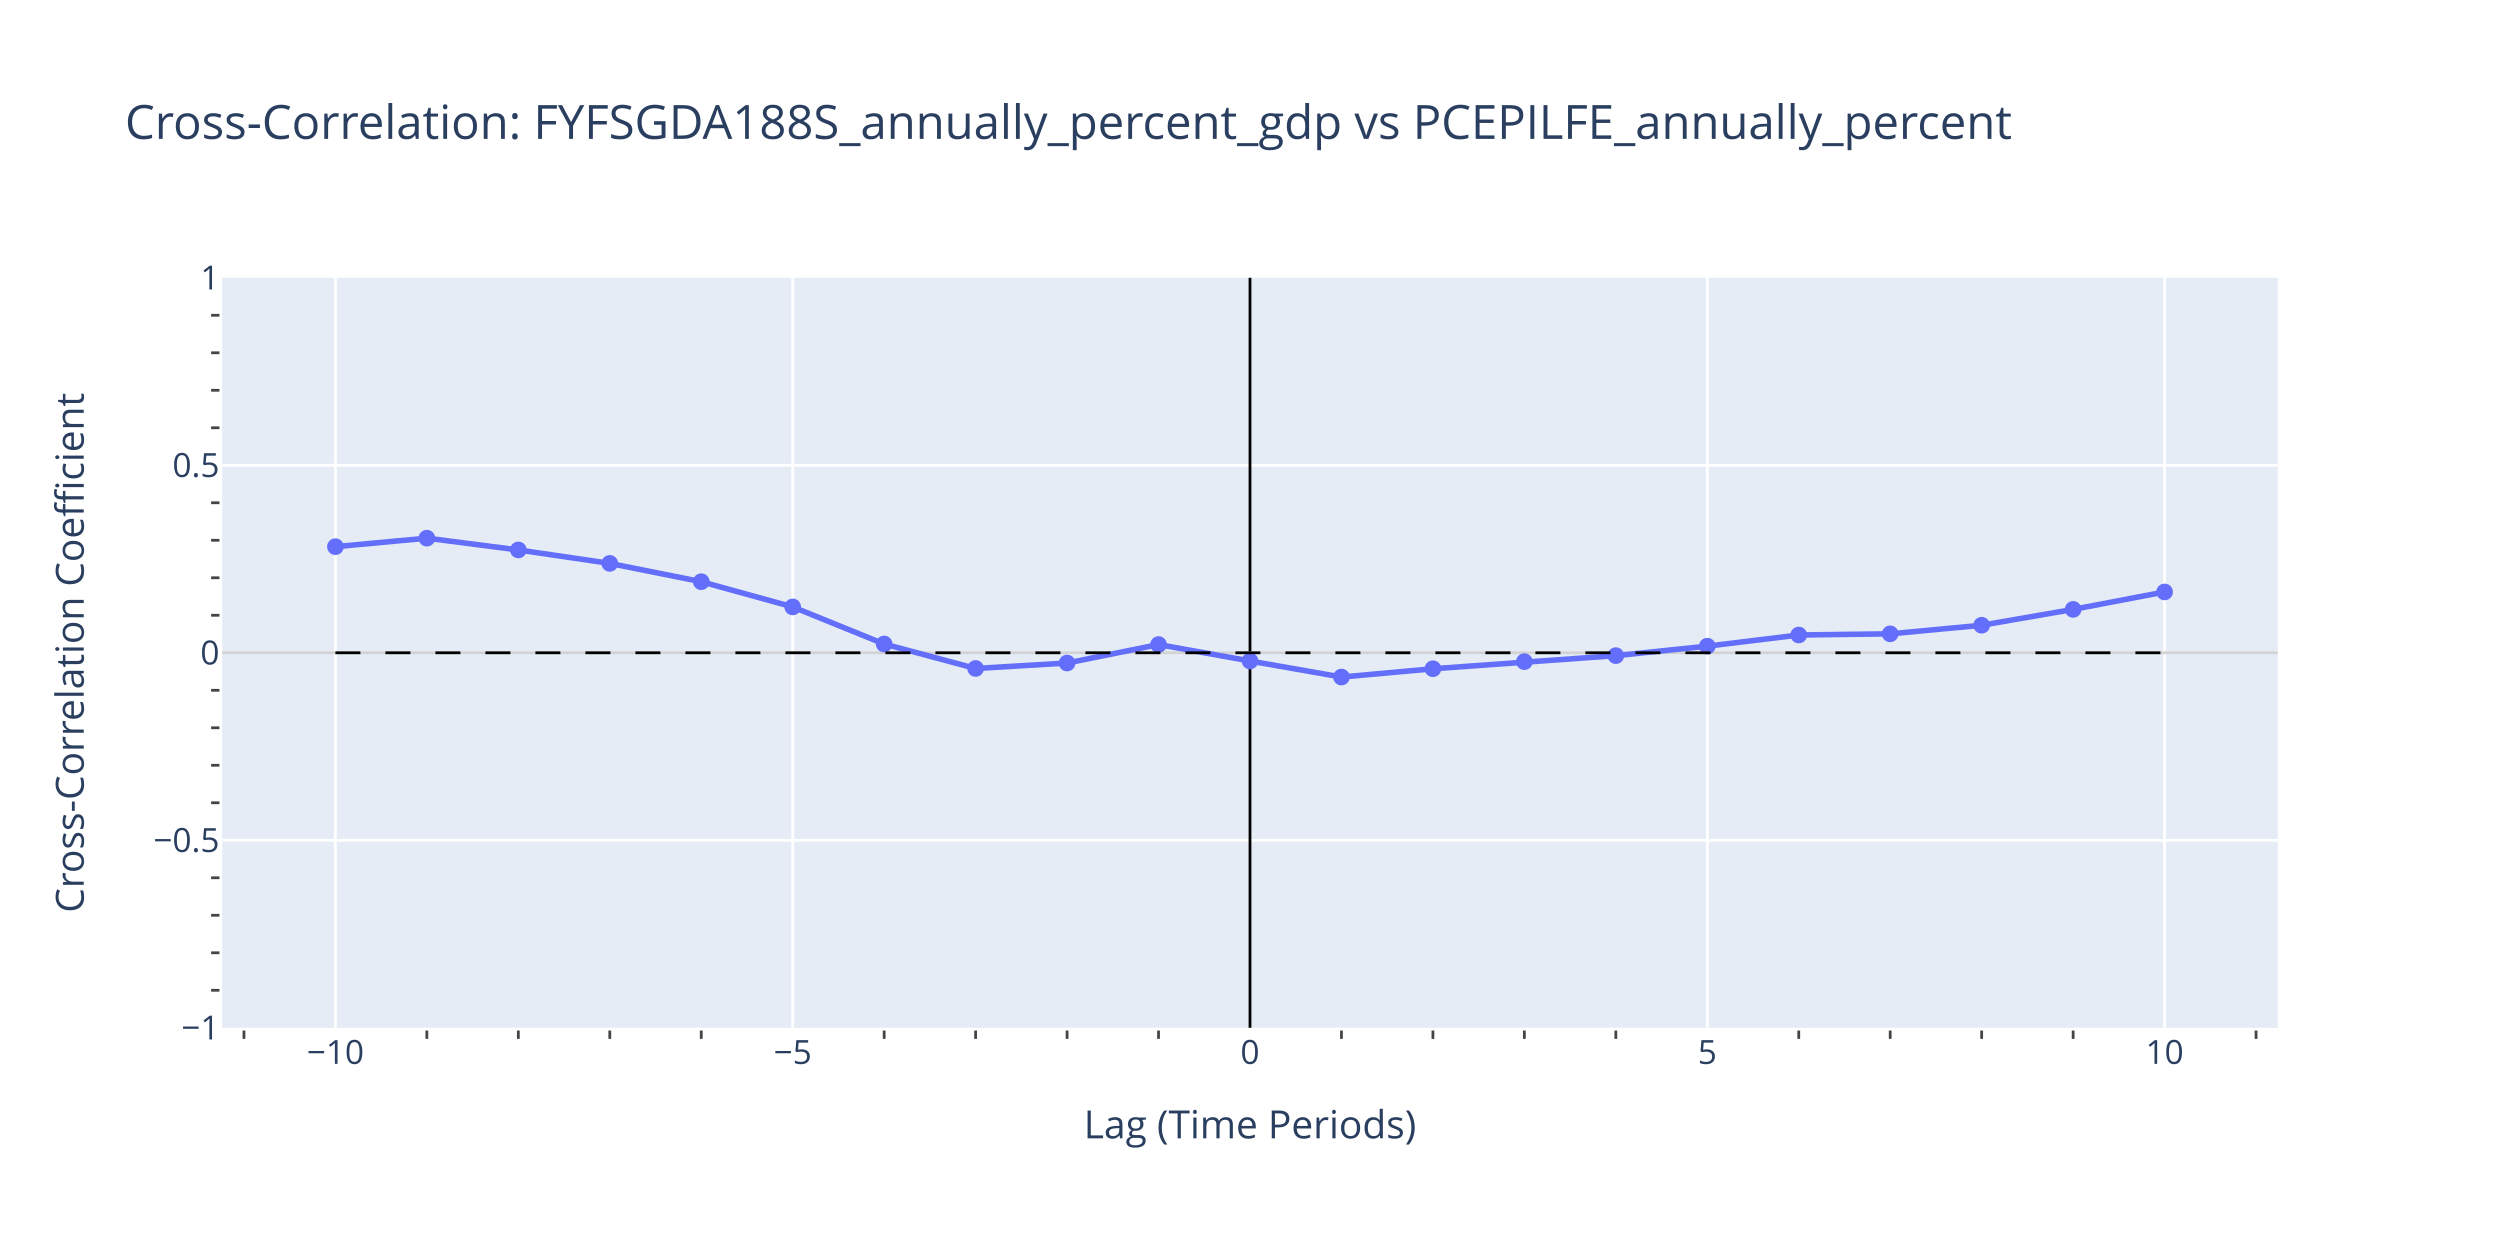
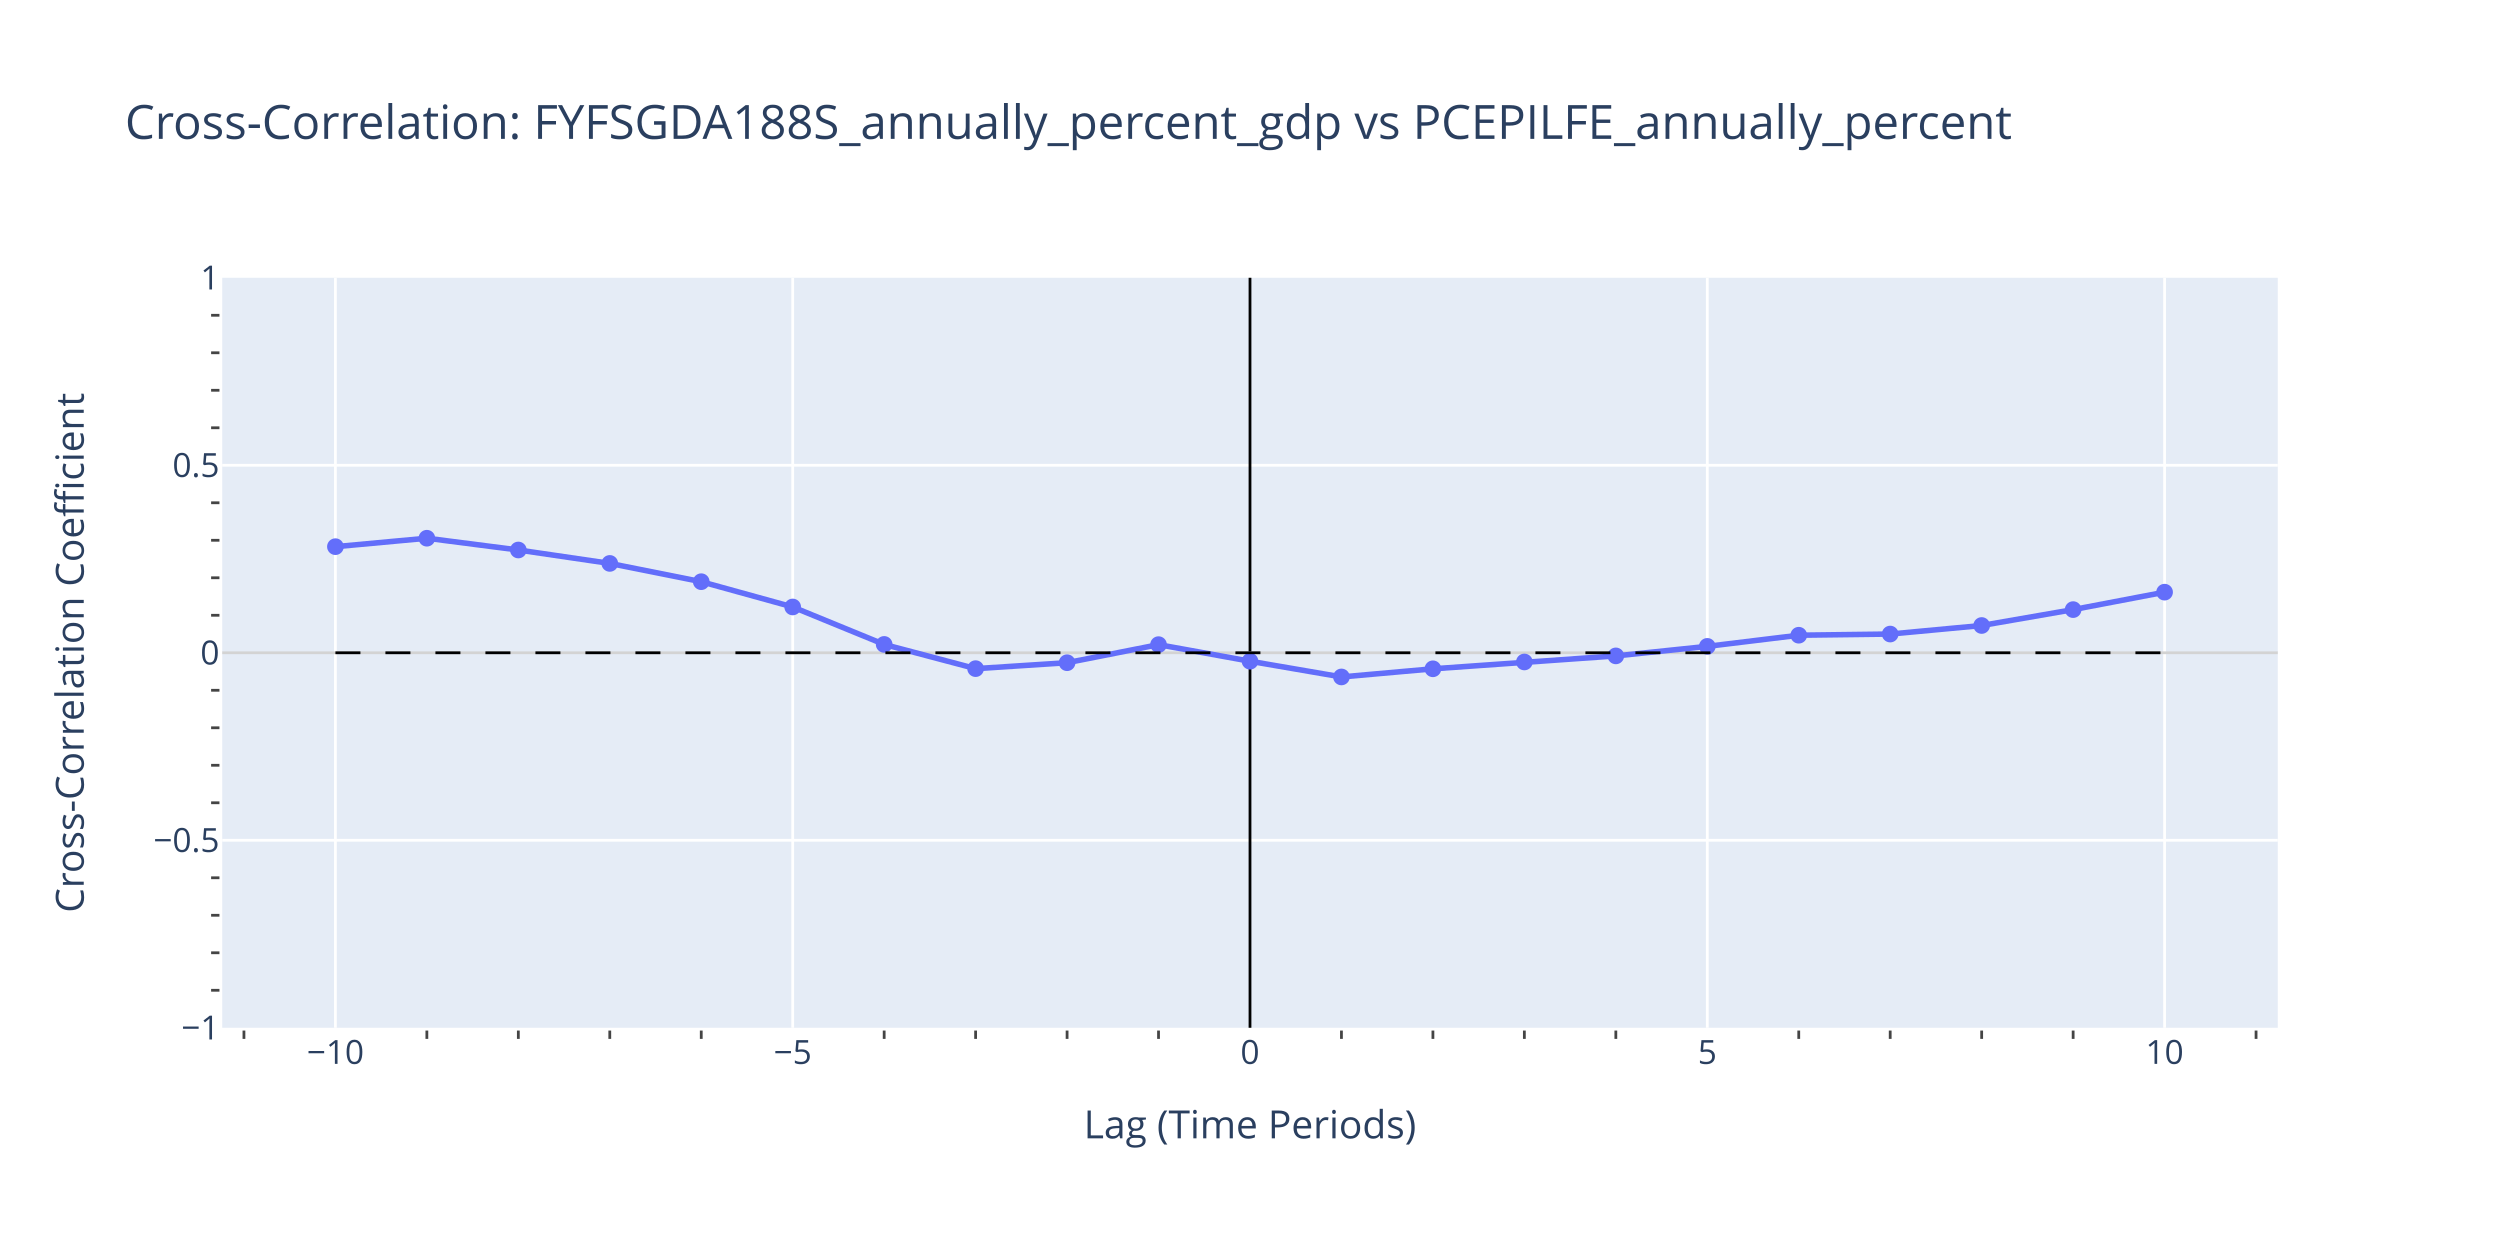
<svg xmlns="http://www.w3.org/2000/svg" class="main-svg" width="900" height="450" style="" viewBox="0 0 900 450">
  <rect x="0" y="0" width="900" height="450" style="fill: rgb(255, 255, 255); fill-opacity: 1;" />
-   <defs id="defs-370f65">
+   <defs id="defs-d37829">
    <g class="clips">
-       <clipPath id="clip370f65xyplot" class="plotclip">
+       <clipPath id="clipd37829xyplot" class="plotclip">
        <rect width="740" height="270" />
      </clipPath>
-       <clipPath class="axesclip" id="clip370f65x">
+       <clipPath class="axesclip" id="clipd37829x">
        <rect x="80" y="0" width="740" height="450" />
      </clipPath>
-       <clipPath class="axesclip" id="clip370f65y">
+       <clipPath class="axesclip" id="clipd37829y">
        <rect x="0" y="100" width="900" height="270" />
      </clipPath>
-       <clipPath class="axesclip" id="clip370f65xy">
+       <clipPath class="axesclip" id="clipd37829xy">
        <rect x="80" y="100" width="740" height="270" />
      </clipPath>
    </g>
    <g class="gradients" />
    <g class="patterns" />
  </defs>
  <g class="bglayer">
    <rect class="bg" x="80" y="100" width="740" height="270" style="fill: rgb(229, 236, 246); fill-opacity: 1; stroke-width: 0;" />
  </g>
  <g class="layer-below">
    <g class="imagelayer" />
    <g class="shapelayer" />
  </g>
  <g class="cartesianlayer">
    <g class="subplot xy">
      <g class="layer-subplot">
        <g class="shapelayer" />
        <g class="imagelayer" />
      </g>
      <g class="minor-gridlayer">
        <g class="x" />
        <g class="y" />
      </g>
      <g class="gridlayer">
        <g class="x">
          <path class="xgrid crisp" transform="translate(120.75,0)" d="M0,100v270" style="stroke: rgb(255, 255, 255); stroke-opacity: 1; stroke-width: 1px;" />
          <path class="xgrid crisp" transform="translate(285.37,0)" d="M0,100v270" style="stroke: rgb(255, 255, 255); stroke-opacity: 1; stroke-width: 1px;" />
          <path class="xgrid crisp" transform="translate(614.63,0)" d="M0,100v270" style="stroke: rgb(255, 255, 255); stroke-opacity: 1; stroke-width: 1px;" />
          <path class="xgrid crisp" transform="translate(779.25,0)" d="M0,100v270" style="stroke: rgb(255, 255, 255); stroke-opacity: 1; stroke-width: 1px;" />
        </g>
        <g class="y">
          <path class="ygrid crisp" transform="translate(0,302.5)" d="M80,0h740" style="stroke: rgb(255, 255, 255); stroke-opacity: 1; stroke-width: 1px;" />
          <path class="ygrid crisp" transform="translate(0,167.5)" d="M80,0h740" style="stroke: rgb(255, 255, 255); stroke-opacity: 1; stroke-width: 1px;" />
        </g>
      </g>
      <g class="zerolinelayer">
        <path class="xzl zl crisp" transform="translate(450,0)" d="M0,100v270" style="stroke: rgb(0, 0, 0); stroke-opacity: 1; stroke-width: 1px;" />
        <path class="yzl zl crisp" transform="translate(0,235)" d="M80,0h740" style="stroke: rgb(211, 211, 211); stroke-opacity: 1; stroke-width: 1px;" />
      </g>
      <g class="layer-between">
        <g class="shapelayer" />
        <g class="imagelayer" />
      </g>
      <path class="xlines-below" />
      <path class="ylines-below" />
      <g class="overlines-below" />
      <g class="xaxislayer-below" />
      <g class="yaxislayer-below" />
      <g class="overaxes-below" />
      <g class="overplot">
-         <g class="xy" transform="translate(80,100)" clip-path="url(#clip370f65xyplot)">
+         <g class="xy" transform="translate(80,100)" clip-path="url(#clipd37829xyplot)">
          <g class="scatterlayer mlayer">
-             <g class="trace scatter tracedb3cef" style="stroke-miterlimit: 2; opacity: 1;">
+             <g class="trace scatter trace8bcde6" style="stroke-miterlimit: 2; opacity: 1;">
              <g class="fills" />
              <g class="errorbars" />
              <g class="lines">
-                 <path class="js-line" d="M40.75,96.8L73.67,93.74L106.6,97.98L139.52,102.82L172.45,109.41L205.37,118.49L238.3,131.84L271.22,140.65L304.15,138.69L337.07,132.04L370,137.96L402.92,143.74L435.85,140.75L501.7,136.03L534.63,132.62L567.55,128.6L600.47,128.18L633.4,125.09L666.33,119.38L699.25,113.1" style="vector-effect: none; fill: none; stroke: rgb(99, 110, 250); stroke-opacity: 1; stroke-width: 2px; opacity: 1;" />
+                 <path class="js-line" d="M40.75,96.8L73.67,93.76L106.6,98L139.52,102.83L172.45,109.41L205.37,118.51L238.3,131.99L271.22,140.71L304.15,138.58L337.07,132.07L370,138.04L402.92,143.7L435.85,140.77L501.7,136.12L534.63,132.69L567.55,128.68L600.47,128.26L633.4,125.18L666.33,119.46L699.25,113.18" style="vector-effect: none; fill: none; stroke: rgb(99, 110, 250); stroke-opacity: 1; stroke-width: 2px; opacity: 1;" />
              </g>
              <g class="points">
                <path class="point" transform="translate(40.75,96.8)" d="M3,0A3,3 0 1,1 0,-3A3,3 0 0,1 3,0Z" style="opacity: 1; stroke-width: 0px; fill: rgb(99, 110, 250); fill-opacity: 1;" />
-                 <path class="point" transform="translate(73.67,93.74)" d="M3,0A3,3 0 1,1 0,-3A3,3 0 0,1 3,0Z" style="opacity: 1; stroke-width: 0px; fill: rgb(99, 110, 250); fill-opacity: 1;" />
-                 <path class="point" transform="translate(106.6,97.98)" d="M3,0A3,3 0 1,1 0,-3A3,3 0 0,1 3,0Z" style="opacity: 1; stroke-width: 0px; fill: rgb(99, 110, 250); fill-opacity: 1;" />
-                 <path class="point" transform="translate(139.52,102.82)" d="M3,0A3,3 0 1,1 0,-3A3,3 0 0,1 3,0Z" style="opacity: 1; stroke-width: 0px; fill: rgb(99, 110, 250); fill-opacity: 1;" />
+                 <path class="point" transform="translate(73.67,93.76)" d="M3,0A3,3 0 1,1 0,-3A3,3 0 0,1 3,0Z" style="opacity: 1; stroke-width: 0px; fill: rgb(99, 110, 250); fill-opacity: 1;" />
+                 <path class="point" transform="translate(106.6,98)" d="M3,0A3,3 0 1,1 0,-3A3,3 0 0,1 3,0Z" style="opacity: 1; stroke-width: 0px; fill: rgb(99, 110, 250); fill-opacity: 1;" />
+                 <path class="point" transform="translate(139.52,102.83)" d="M3,0A3,3 0 1,1 0,-3A3,3 0 0,1 3,0Z" style="opacity: 1; stroke-width: 0px; fill: rgb(99, 110, 250); fill-opacity: 1;" />
                <path class="point" transform="translate(172.45,109.41)" d="M3,0A3,3 0 1,1 0,-3A3,3 0 0,1 3,0Z" style="opacity: 1; stroke-width: 0px; fill: rgb(99, 110, 250); fill-opacity: 1;" />
-                 <path class="point" transform="translate(205.37,118.49)" d="M3,0A3,3 0 1,1 0,-3A3,3 0 0,1 3,0Z" style="opacity: 1; stroke-width: 0px; fill: rgb(99, 110, 250); fill-opacity: 1;" />
-                 <path class="point" transform="translate(238.3,131.84)" d="M3,0A3,3 0 1,1 0,-3A3,3 0 0,1 3,0Z" style="opacity: 1; stroke-width: 0px; fill: rgb(99, 110, 250); fill-opacity: 1;" />
-                 <path class="point" transform="translate(271.22,140.65)" d="M3,0A3,3 0 1,1 0,-3A3,3 0 0,1 3,0Z" style="opacity: 1; stroke-width: 0px; fill: rgb(99, 110, 250); fill-opacity: 1;" />
-                 <path class="point" transform="translate(304.15,138.69)" d="M3,0A3,3 0 1,1 0,-3A3,3 0 0,1 3,0Z" style="opacity: 1; stroke-width: 0px; fill: rgb(99, 110, 250); fill-opacity: 1;" />
-                 <path class="point" transform="translate(337.07,132.04)" d="M3,0A3,3 0 1,1 0,-3A3,3 0 0,1 3,0Z" style="opacity: 1; stroke-width: 0px; fill: rgb(99, 110, 250); fill-opacity: 1;" />
-                 <path class="point" transform="translate(370,137.96)" d="M3,0A3,3 0 1,1 0,-3A3,3 0 0,1 3,0Z" style="opacity: 1; stroke-width: 0px; fill: rgb(99, 110, 250); fill-opacity: 1;" />
-                 <path class="point" transform="translate(402.92,143.74)" d="M3,0A3,3 0 1,1 0,-3A3,3 0 0,1 3,0Z" style="opacity: 1; stroke-width: 0px; fill: rgb(99, 110, 250); fill-opacity: 1;" />
-                 <path class="point" transform="translate(435.85,140.75)" d="M3,0A3,3 0 1,1 0,-3A3,3 0 0,1 3,0Z" style="opacity: 1; stroke-width: 0px; fill: rgb(99, 110, 250); fill-opacity: 1;" />
-                 <path class="point" transform="translate(468.77,138.19)" d="M3,0A3,3 0 1,1 0,-3A3,3 0 0,1 3,0Z" style="opacity: 1; stroke-width: 0px; fill: rgb(99, 110, 250); fill-opacity: 1;" />
-                 <path class="point" transform="translate(501.7,136.03)" d="M3,0A3,3 0 1,1 0,-3A3,3 0 0,1 3,0Z" style="opacity: 1; stroke-width: 0px; fill: rgb(99, 110, 250); fill-opacity: 1;" />
-                 <path class="point" transform="translate(534.63,132.62)" d="M3,0A3,3 0 1,1 0,-3A3,3 0 0,1 3,0Z" style="opacity: 1; stroke-width: 0px; fill: rgb(99, 110, 250); fill-opacity: 1;" />
-                 <path class="point" transform="translate(567.55,128.6)" d="M3,0A3,3 0 1,1 0,-3A3,3 0 0,1 3,0Z" style="opacity: 1; stroke-width: 0px; fill: rgb(99, 110, 250); fill-opacity: 1;" />
-                 <path class="point" transform="translate(600.47,128.18)" d="M3,0A3,3 0 1,1 0,-3A3,3 0 0,1 3,0Z" style="opacity: 1; stroke-width: 0px; fill: rgb(99, 110, 250); fill-opacity: 1;" />
-                 <path class="point" transform="translate(633.4,125.09)" d="M3,0A3,3 0 1,1 0,-3A3,3 0 0,1 3,0Z" style="opacity: 1; stroke-width: 0px; fill: rgb(99, 110, 250); fill-opacity: 1;" />
-                 <path class="point" transform="translate(666.33,119.38)" d="M3,0A3,3 0 1,1 0,-3A3,3 0 0,1 3,0Z" style="opacity: 1; stroke-width: 0px; fill: rgb(99, 110, 250); fill-opacity: 1;" />
-                 <path class="point" transform="translate(699.25,113.1)" d="M3,0A3,3 0 1,1 0,-3A3,3 0 0,1 3,0Z" style="opacity: 1; stroke-width: 0px; fill: rgb(99, 110, 250); fill-opacity: 1;" />
+                 <path class="point" transform="translate(205.37,118.51)" d="M3,0A3,3 0 1,1 0,-3A3,3 0 0,1 3,0Z" style="opacity: 1; stroke-width: 0px; fill: rgb(99, 110, 250); fill-opacity: 1;" />
+                 <path class="point" transform="translate(238.3,131.99)" d="M3,0A3,3 0 1,1 0,-3A3,3 0 0,1 3,0Z" style="opacity: 1; stroke-width: 0px; fill: rgb(99, 110, 250); fill-opacity: 1;" />
+                 <path class="point" transform="translate(271.22,140.71)" d="M3,0A3,3 0 1,1 0,-3A3,3 0 0,1 3,0Z" style="opacity: 1; stroke-width: 0px; fill: rgb(99, 110, 250); fill-opacity: 1;" />
+                 <path class="point" transform="translate(304.15,138.58)" d="M3,0A3,3 0 1,1 0,-3A3,3 0 0,1 3,0Z" style="opacity: 1; stroke-width: 0px; fill: rgb(99, 110, 250); fill-opacity: 1;" />
+                 <path class="point" transform="translate(337.07,132.07)" d="M3,0A3,3 0 1,1 0,-3A3,3 0 0,1 3,0Z" style="opacity: 1; stroke-width: 0px; fill: rgb(99, 110, 250); fill-opacity: 1;" />
+                 <path class="point" transform="translate(370,138.04)" d="M3,0A3,3 0 1,1 0,-3A3,3 0 0,1 3,0Z" style="opacity: 1; stroke-width: 0px; fill: rgb(99, 110, 250); fill-opacity: 1;" />
+                 <path class="point" transform="translate(402.92,143.7)" d="M3,0A3,3 0 1,1 0,-3A3,3 0 0,1 3,0Z" style="opacity: 1; stroke-width: 0px; fill: rgb(99, 110, 250); fill-opacity: 1;" />
+                 <path class="point" transform="translate(435.85,140.77)" d="M3,0A3,3 0 1,1 0,-3A3,3 0 0,1 3,0Z" style="opacity: 1; stroke-width: 0px; fill: rgb(99, 110, 250); fill-opacity: 1;" />
+                 <path class="point" transform="translate(468.77,138.31)" d="M3,0A3,3 0 1,1 0,-3A3,3 0 0,1 3,0Z" style="opacity: 1; stroke-width: 0px; fill: rgb(99, 110, 250); fill-opacity: 1;" />
+                 <path class="point" transform="translate(501.7,136.12)" d="M3,0A3,3 0 1,1 0,-3A3,3 0 0,1 3,0Z" style="opacity: 1; stroke-width: 0px; fill: rgb(99, 110, 250); fill-opacity: 1;" />
+                 <path class="point" transform="translate(534.63,132.69)" d="M3,0A3,3 0 1,1 0,-3A3,3 0 0,1 3,0Z" style="opacity: 1; stroke-width: 0px; fill: rgb(99, 110, 250); fill-opacity: 1;" />
+                 <path class="point" transform="translate(567.55,128.68)" d="M3,0A3,3 0 1,1 0,-3A3,3 0 0,1 3,0Z" style="opacity: 1; stroke-width: 0px; fill: rgb(99, 110, 250); fill-opacity: 1;" />
+                 <path class="point" transform="translate(600.47,128.26)" d="M3,0A3,3 0 1,1 0,-3A3,3 0 0,1 3,0Z" style="opacity: 1; stroke-width: 0px; fill: rgb(99, 110, 250); fill-opacity: 1;" />
+                 <path class="point" transform="translate(633.4,125.18)" d="M3,0A3,3 0 1,1 0,-3A3,3 0 0,1 3,0Z" style="opacity: 1; stroke-width: 0px; fill: rgb(99, 110, 250); fill-opacity: 1;" />
+                 <path class="point" transform="translate(666.33,119.46)" d="M3,0A3,3 0 1,1 0,-3A3,3 0 0,1 3,0Z" style="opacity: 1; stroke-width: 0px; fill: rgb(99, 110, 250); fill-opacity: 1;" />
+                 <path class="point" transform="translate(699.25,113.18)" d="M3,0A3,3 0 1,1 0,-3A3,3 0 0,1 3,0Z" style="opacity: 1; stroke-width: 0px; fill: rgb(99, 110, 250); fill-opacity: 1;" />
              </g>
              <g class="text" />
            </g>
          </g>
        </g>
      </g>
      <path class="xlines-above crisp" d="M0,0" style="fill: none;" />
      <path class="ylines-above crisp" d="M0,0" style="fill: none;" />
      <g class="overlines-above" />
      <g class="xaxislayer-above">
        <path class="xtick ticks crisp" d="M0,371v3" transform="translate(87.82,0)" style="stroke: rgb(68, 68, 68); stroke-opacity: 1; stroke-width: 1px;" />
        <path class="xtick ticks crisp" d="M0,371v3" transform="translate(153.67,0)" style="stroke: rgb(68, 68, 68); stroke-opacity: 1; stroke-width: 1px;" />
        <path class="xtick ticks crisp" d="M0,371v3" transform="translate(186.6,0)" style="stroke: rgb(68, 68, 68); stroke-opacity: 1; stroke-width: 1px;" />
        <path class="xtick ticks crisp" d="M0,371v3" transform="translate(219.52,0)" style="stroke: rgb(68, 68, 68); stroke-opacity: 1; stroke-width: 1px;" />
        <path class="xtick ticks crisp" d="M0,371v3" transform="translate(252.45,0)" style="stroke: rgb(68, 68, 68); stroke-opacity: 1; stroke-width: 1px;" />
        <path class="xtick ticks crisp" d="M0,371v3" transform="translate(318.3,0)" style="stroke: rgb(68, 68, 68); stroke-opacity: 1; stroke-width: 1px;" />
        <path class="xtick ticks crisp" d="M0,371v3" transform="translate(351.22,0)" style="stroke: rgb(68, 68, 68); stroke-opacity: 1; stroke-width: 1px;" />
        <path class="xtick ticks crisp" d="M0,371v3" transform="translate(384.15,0)" style="stroke: rgb(68, 68, 68); stroke-opacity: 1; stroke-width: 1px;" />
        <path class="xtick ticks crisp" d="M0,371v3" transform="translate(417.07,0)" style="stroke: rgb(68, 68, 68); stroke-opacity: 1; stroke-width: 1px;" />
        <path class="xtick ticks crisp" d="M0,371v3" transform="translate(482.92,0)" style="stroke: rgb(68, 68, 68); stroke-opacity: 1; stroke-width: 1px;" />
        <path class="xtick ticks crisp" d="M0,371v3" transform="translate(515.85,0)" style="stroke: rgb(68, 68, 68); stroke-opacity: 1; stroke-width: 1px;" />
        <path class="xtick ticks crisp" d="M0,371v3" transform="translate(548.77,0)" style="stroke: rgb(68, 68, 68); stroke-opacity: 1; stroke-width: 1px;" />
        <path class="xtick ticks crisp" d="M0,371v3" transform="translate(581.7,0)" style="stroke: rgb(68, 68, 68); stroke-opacity: 1; stroke-width: 1px;" />
        <path class="xtick ticks crisp" d="M0,371v3" transform="translate(647.55,0)" style="stroke: rgb(68, 68, 68); stroke-opacity: 1; stroke-width: 1px;" />
        <path class="xtick ticks crisp" d="M0,371v3" transform="translate(680.47,0)" style="stroke: rgb(68, 68, 68); stroke-opacity: 1; stroke-width: 1px;" />
        <path class="xtick ticks crisp" d="M0,371v3" transform="translate(713.4,0)" style="stroke: rgb(68, 68, 68); stroke-opacity: 1; stroke-width: 1px;" />
        <path class="xtick ticks crisp" d="M0,371v3" transform="translate(746.33,0)" style="stroke: rgb(68, 68, 68); stroke-opacity: 1; stroke-width: 1px;" />
        <path class="xtick ticks crisp" d="M0,371v3" transform="translate(812.18,0)" style="stroke: rgb(68, 68, 68); stroke-opacity: 1; stroke-width: 1px;" />
        <g class="xtick">
          <text text-anchor="middle" x="0" y="383" transform="translate(120.75,0)" style="font-family: 'Open Sans', verdana, arial, sans-serif; font-size: 12px; fill: rgb(42, 63, 95); fill-opacity: 1; white-space: pre; opacity: 1;">−10</text>
        </g>
        <g class="xtick">
          <text text-anchor="middle" x="0" y="383" style="font-family: 'Open Sans', verdana, arial, sans-serif; font-size: 12px; fill: rgb(42, 63, 95); fill-opacity: 1; white-space: pre; opacity: 1;" transform="translate(285.37,0)">−5</text>
        </g>
        <g class="xtick">
          <text text-anchor="middle" x="0" y="383" style="font-family: 'Open Sans', verdana, arial, sans-serif; font-size: 12px; fill: rgb(42, 63, 95); fill-opacity: 1; white-space: pre; opacity: 1;" transform="translate(450,0)">0</text>
        </g>
        <g class="xtick">
          <text text-anchor="middle" x="0" y="383" style="font-family: 'Open Sans', verdana, arial, sans-serif; font-size: 12px; fill: rgb(42, 63, 95); fill-opacity: 1; white-space: pre; opacity: 1;" transform="translate(614.63,0)">5</text>
        </g>
        <g class="xtick">
          <text text-anchor="middle" x="0" y="383" style="font-family: 'Open Sans', verdana, arial, sans-serif; font-size: 12px; fill: rgb(42, 63, 95); fill-opacity: 1; white-space: pre; opacity: 1;" transform="translate(779.25,0)">10</text>
        </g>
      </g>
      <g class="yaxislayer-above">
        <path class="ytick ticks crisp" d="M79,0h-3" transform="translate(0,356.5)" style="stroke: rgb(68, 68, 68); stroke-opacity: 1; stroke-width: 1px;" />
        <path class="ytick ticks crisp" d="M79,0h-3" transform="translate(0,343)" style="stroke: rgb(68, 68, 68); stroke-opacity: 1; stroke-width: 1px;" />
        <path class="ytick ticks crisp" d="M79,0h-3" transform="translate(0,329.5)" style="stroke: rgb(68, 68, 68); stroke-opacity: 1; stroke-width: 1px;" />
        <path class="ytick ticks crisp" d="M79,0h-3" transform="translate(0,316)" style="stroke: rgb(68, 68, 68); stroke-opacity: 1; stroke-width: 1px;" />
        <path class="ytick ticks crisp" d="M79,0h-3" transform="translate(0,289)" style="stroke: rgb(68, 68, 68); stroke-opacity: 1; stroke-width: 1px;" />
        <path class="ytick ticks crisp" d="M79,0h-3" transform="translate(0,275.5)" style="stroke: rgb(68, 68, 68); stroke-opacity: 1; stroke-width: 1px;" />
        <path class="ytick ticks crisp" d="M79,0h-3" transform="translate(0,262)" style="stroke: rgb(68, 68, 68); stroke-opacity: 1; stroke-width: 1px;" />
        <path class="ytick ticks crisp" d="M79,0h-3" transform="translate(0,248.5)" style="stroke: rgb(68, 68, 68); stroke-opacity: 1; stroke-width: 1px;" />
        <path class="ytick ticks crisp" d="M79,0h-3" transform="translate(0,221.5)" style="stroke: rgb(68, 68, 68); stroke-opacity: 1; stroke-width: 1px;" />
        <path class="ytick ticks crisp" d="M79,0h-3" transform="translate(0,208)" style="stroke: rgb(68, 68, 68); stroke-opacity: 1; stroke-width: 1px;" />
        <path class="ytick ticks crisp" d="M79,0h-3" transform="translate(0,194.5)" style="stroke: rgb(68, 68, 68); stroke-opacity: 1; stroke-width: 1px;" />
        <path class="ytick ticks crisp" d="M79,0h-3" transform="translate(0,181)" style="stroke: rgb(68, 68, 68); stroke-opacity: 1; stroke-width: 1px;" />
        <path class="ytick ticks crisp" d="M79,0h-3" transform="translate(0,154)" style="stroke: rgb(68, 68, 68); stroke-opacity: 1; stroke-width: 1px;" />
        <path class="ytick ticks crisp" d="M79,0h-3" transform="translate(0,140.5)" style="stroke: rgb(68, 68, 68); stroke-opacity: 1; stroke-width: 1px;" />
        <path class="ytick ticks crisp" d="M79,0h-3" transform="translate(0,127)" style="stroke: rgb(68, 68, 68); stroke-opacity: 1; stroke-width: 1px;" />
        <path class="ytick ticks crisp" d="M79,0h-3" transform="translate(0,113.5)" style="stroke: rgb(68, 68, 68); stroke-opacity: 1; stroke-width: 1px;" />
        <g class="ytick">
          <text text-anchor="end" x="79" y="4.2" transform="translate(0,370)" style="font-family: 'Open Sans', verdana, arial, sans-serif; font-size: 12px; fill: rgb(42, 63, 95); fill-opacity: 1; white-space: pre; opacity: 1;">−1</text>
        </g>
        <g class="ytick">
          <text text-anchor="end" x="79" y="4.2" style="font-family: 'Open Sans', verdana, arial, sans-serif; font-size: 12px; fill: rgb(42, 63, 95); fill-opacity: 1; white-space: pre; opacity: 1;" transform="translate(0,302.5)">−0.5</text>
        </g>
        <g class="ytick">
          <text text-anchor="end" x="79" y="4.2" style="font-family: 'Open Sans', verdana, arial, sans-serif; font-size: 12px; fill: rgb(42, 63, 95); fill-opacity: 1; white-space: pre; opacity: 1;" transform="translate(0,235)">0</text>
        </g>
        <g class="ytick">
          <text text-anchor="end" x="79" y="4.2" style="font-family: 'Open Sans', verdana, arial, sans-serif; font-size: 12px; fill: rgb(42, 63, 95); fill-opacity: 1; white-space: pre; opacity: 1;" transform="translate(0,167.5)">0.5</text>
        </g>
        <g class="ytick">
          <text text-anchor="end" x="79" y="4.2" style="font-family: 'Open Sans', verdana, arial, sans-serif; font-size: 12px; fill: rgb(42, 63, 95); fill-opacity: 1; white-space: pre; opacity: 1;" transform="translate(0,100)">1</text>
        </g>
      </g>
      <g class="overaxes-above" />
    </g>
  </g>
  <g class="polarlayer" />
  <g class="smithlayer" />
  <g class="ternarylayer" />
  <g class="geolayer" />
  <g class="funnelarealayer" />
  <g class="pielayer" />
  <g class="iciclelayer" />
  <g class="treemaplayer" />
  <g class="sunburstlayer" />
  <g class="glimages" />
-   <defs id="topdefs-370f65">
+   <defs id="topdefs-d37829">
    <g class="clips" />
  </defs>
  <g class="layer-above">
    <g class="imagelayer" />
    <g class="shapelayer">
-       <g class="shape-group" data-index="0" clip-path="url(#clip370f65xy)">
+       <g class="shape-group" data-index="0" clip-path="url(#clipd37829xy)">
        <path data-index="0" fill-rule="evenodd" d="M120.75,235L779.25,235" style="opacity: 1; stroke: rgb(0, 0, 0); stroke-opacity: 1; fill: rgb(0, 0, 0); fill-opacity: 0; stroke-dasharray: 9px, 9px; stroke-width: 1px;" />
      </g>
    </g>
  </g>
  <g class="infolayer">
    <g class="g-gtitle">
      <text class="gtitle" x="45" y="50" text-anchor="start" dy="0em" style="opacity: 1; font-family: 'Open Sans', verdana, arial, sans-serif; font-size: 17px; fill: rgb(42, 63, 95); fill-opacity: 1; white-space: pre;">Cross-Correlation: FYFSGDA188S_annually_percent_gdp vs PCEPILFE_annually_percent</text>
    </g>
    <g class="g-xtitle">
      <text class="xtitle" x="450" y="409.8" text-anchor="middle" style="opacity: 1; font-family: 'Open Sans', verdana, arial, sans-serif; font-size: 14px; fill: rgb(42, 63, 95); fill-opacity: 1; white-space: pre;">Lag (Time Periods)</text>
    </g>
    <g class="g-ytitle">
      <text class="ytitle" transform="rotate(-90,30.14688,235)" x="30.147" y="235" text-anchor="middle" style="opacity: 1; font-family: 'Open Sans', verdana, arial, sans-serif; font-size: 14px; fill: rgb(42, 63, 95); fill-opacity: 1; white-space: pre;">Cross-Correlation Coefficient</text>
    </g>
  </g>
</svg>
